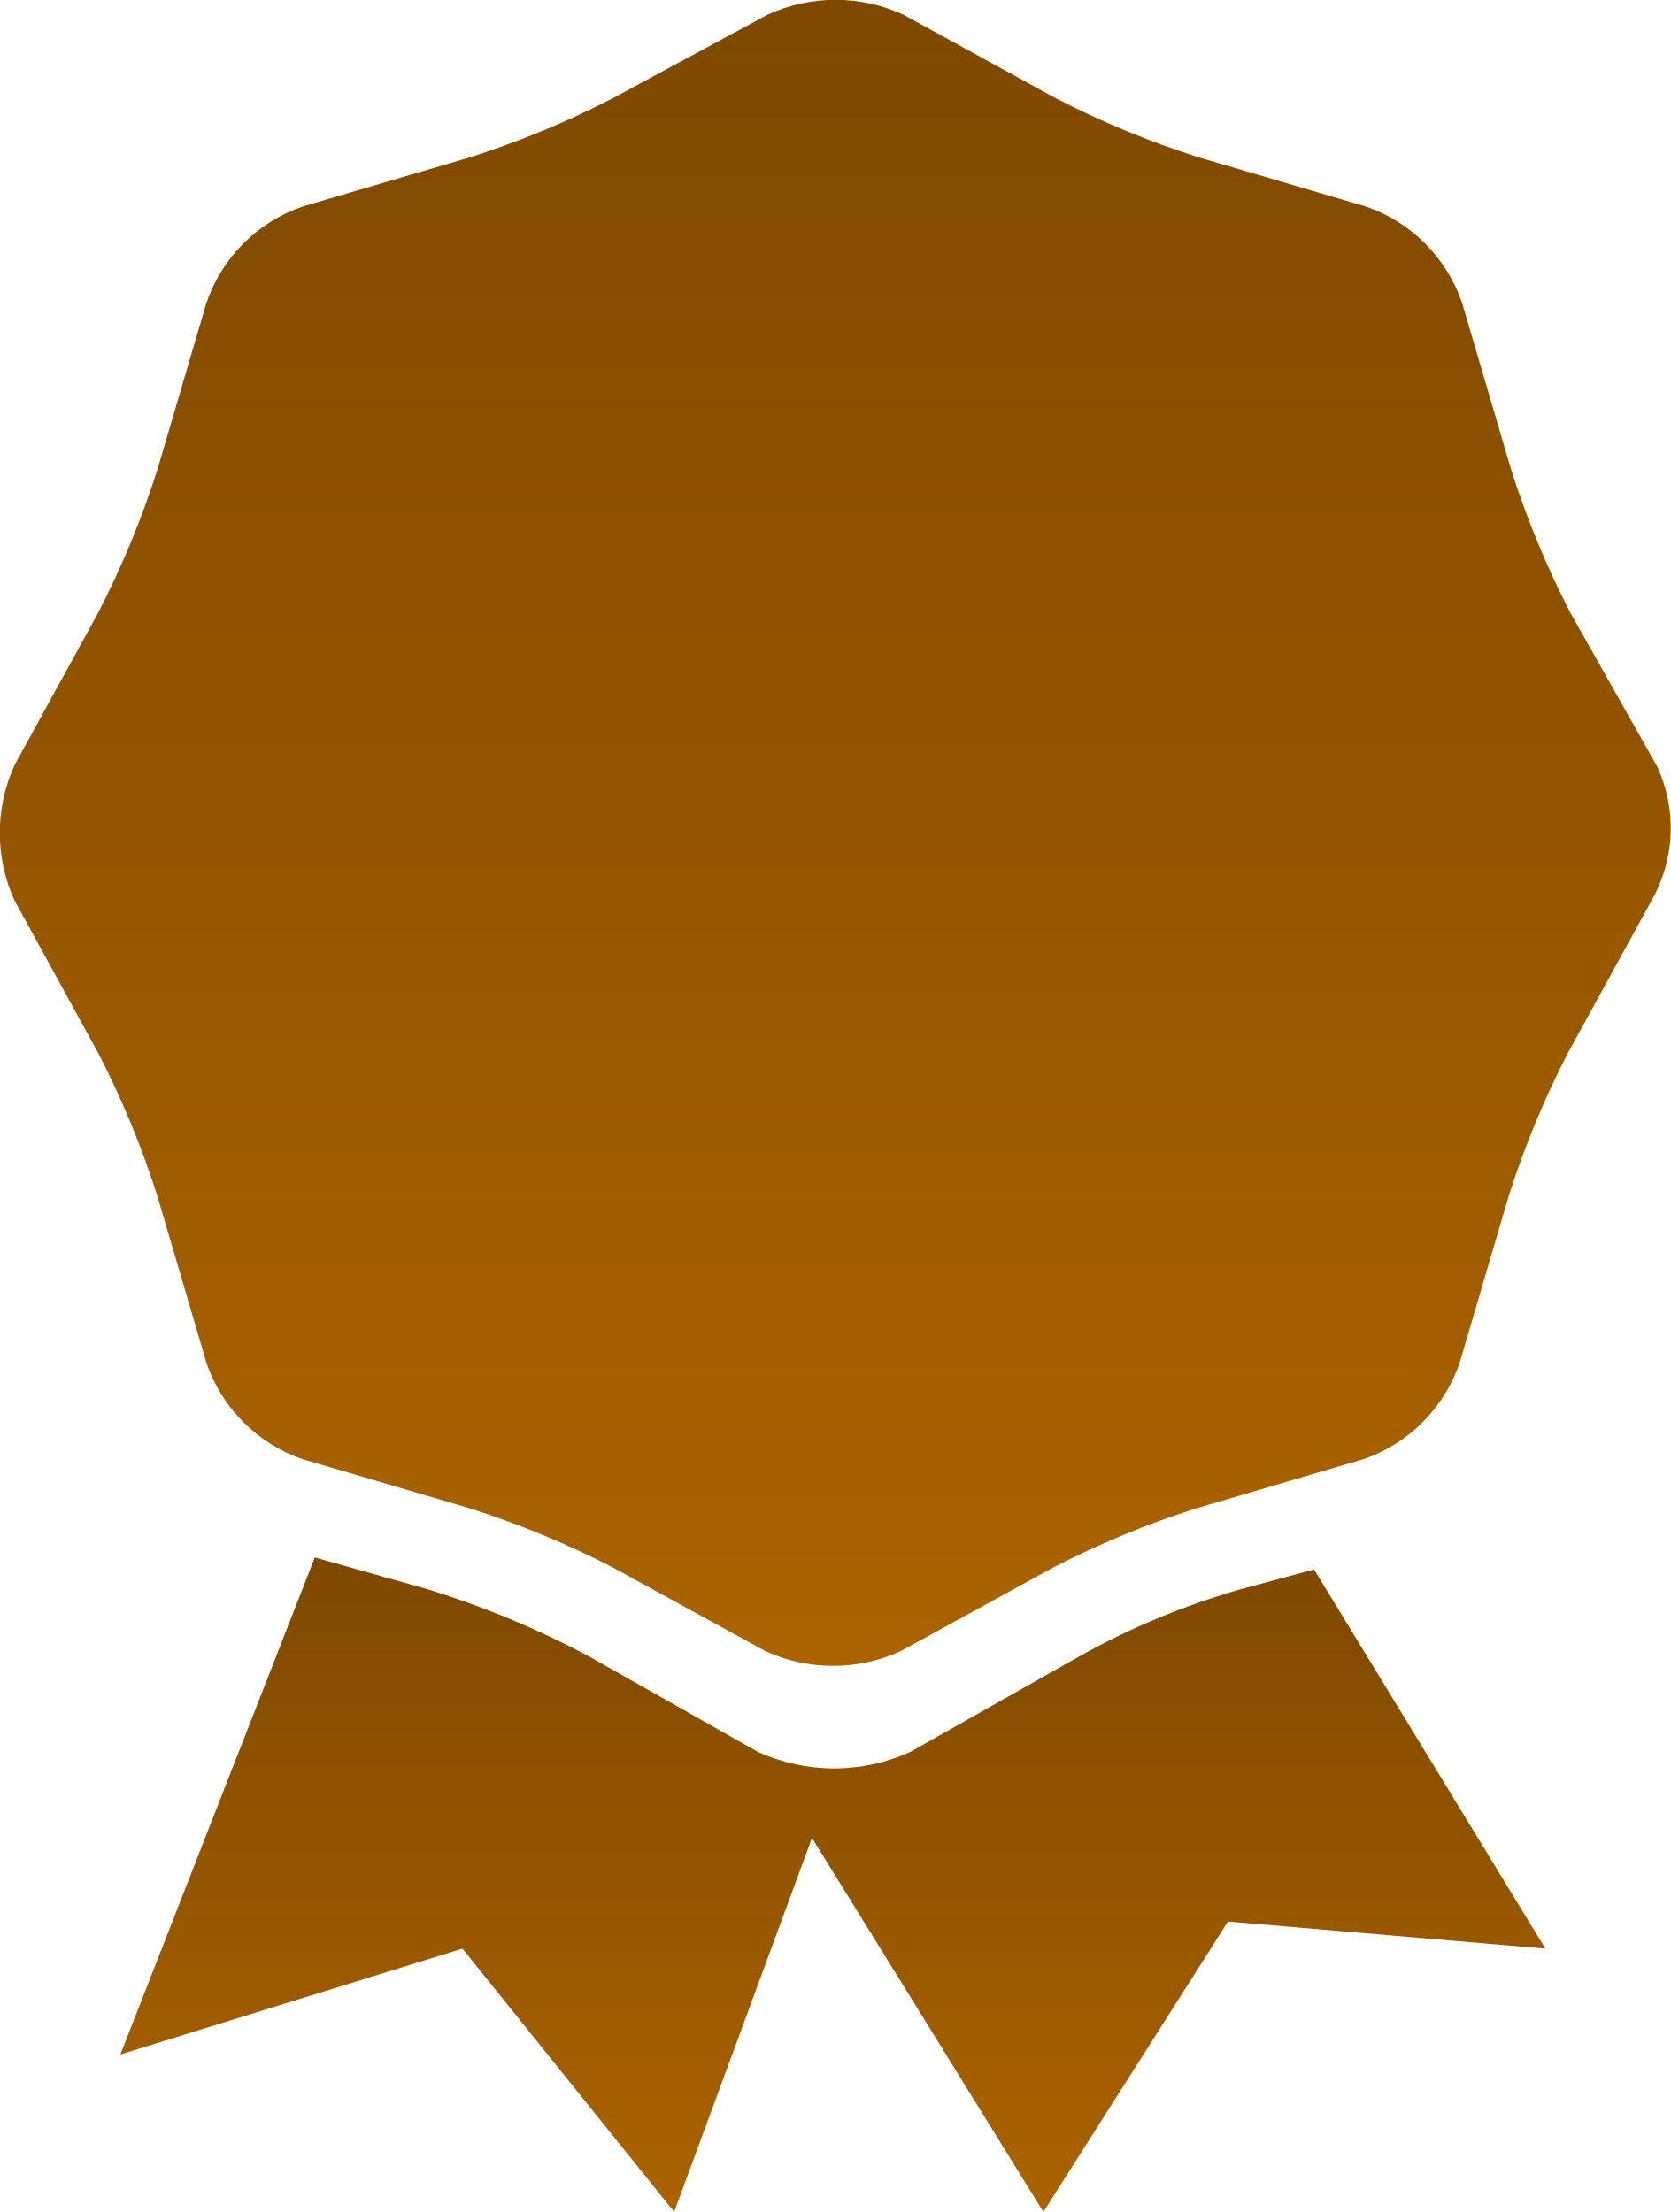
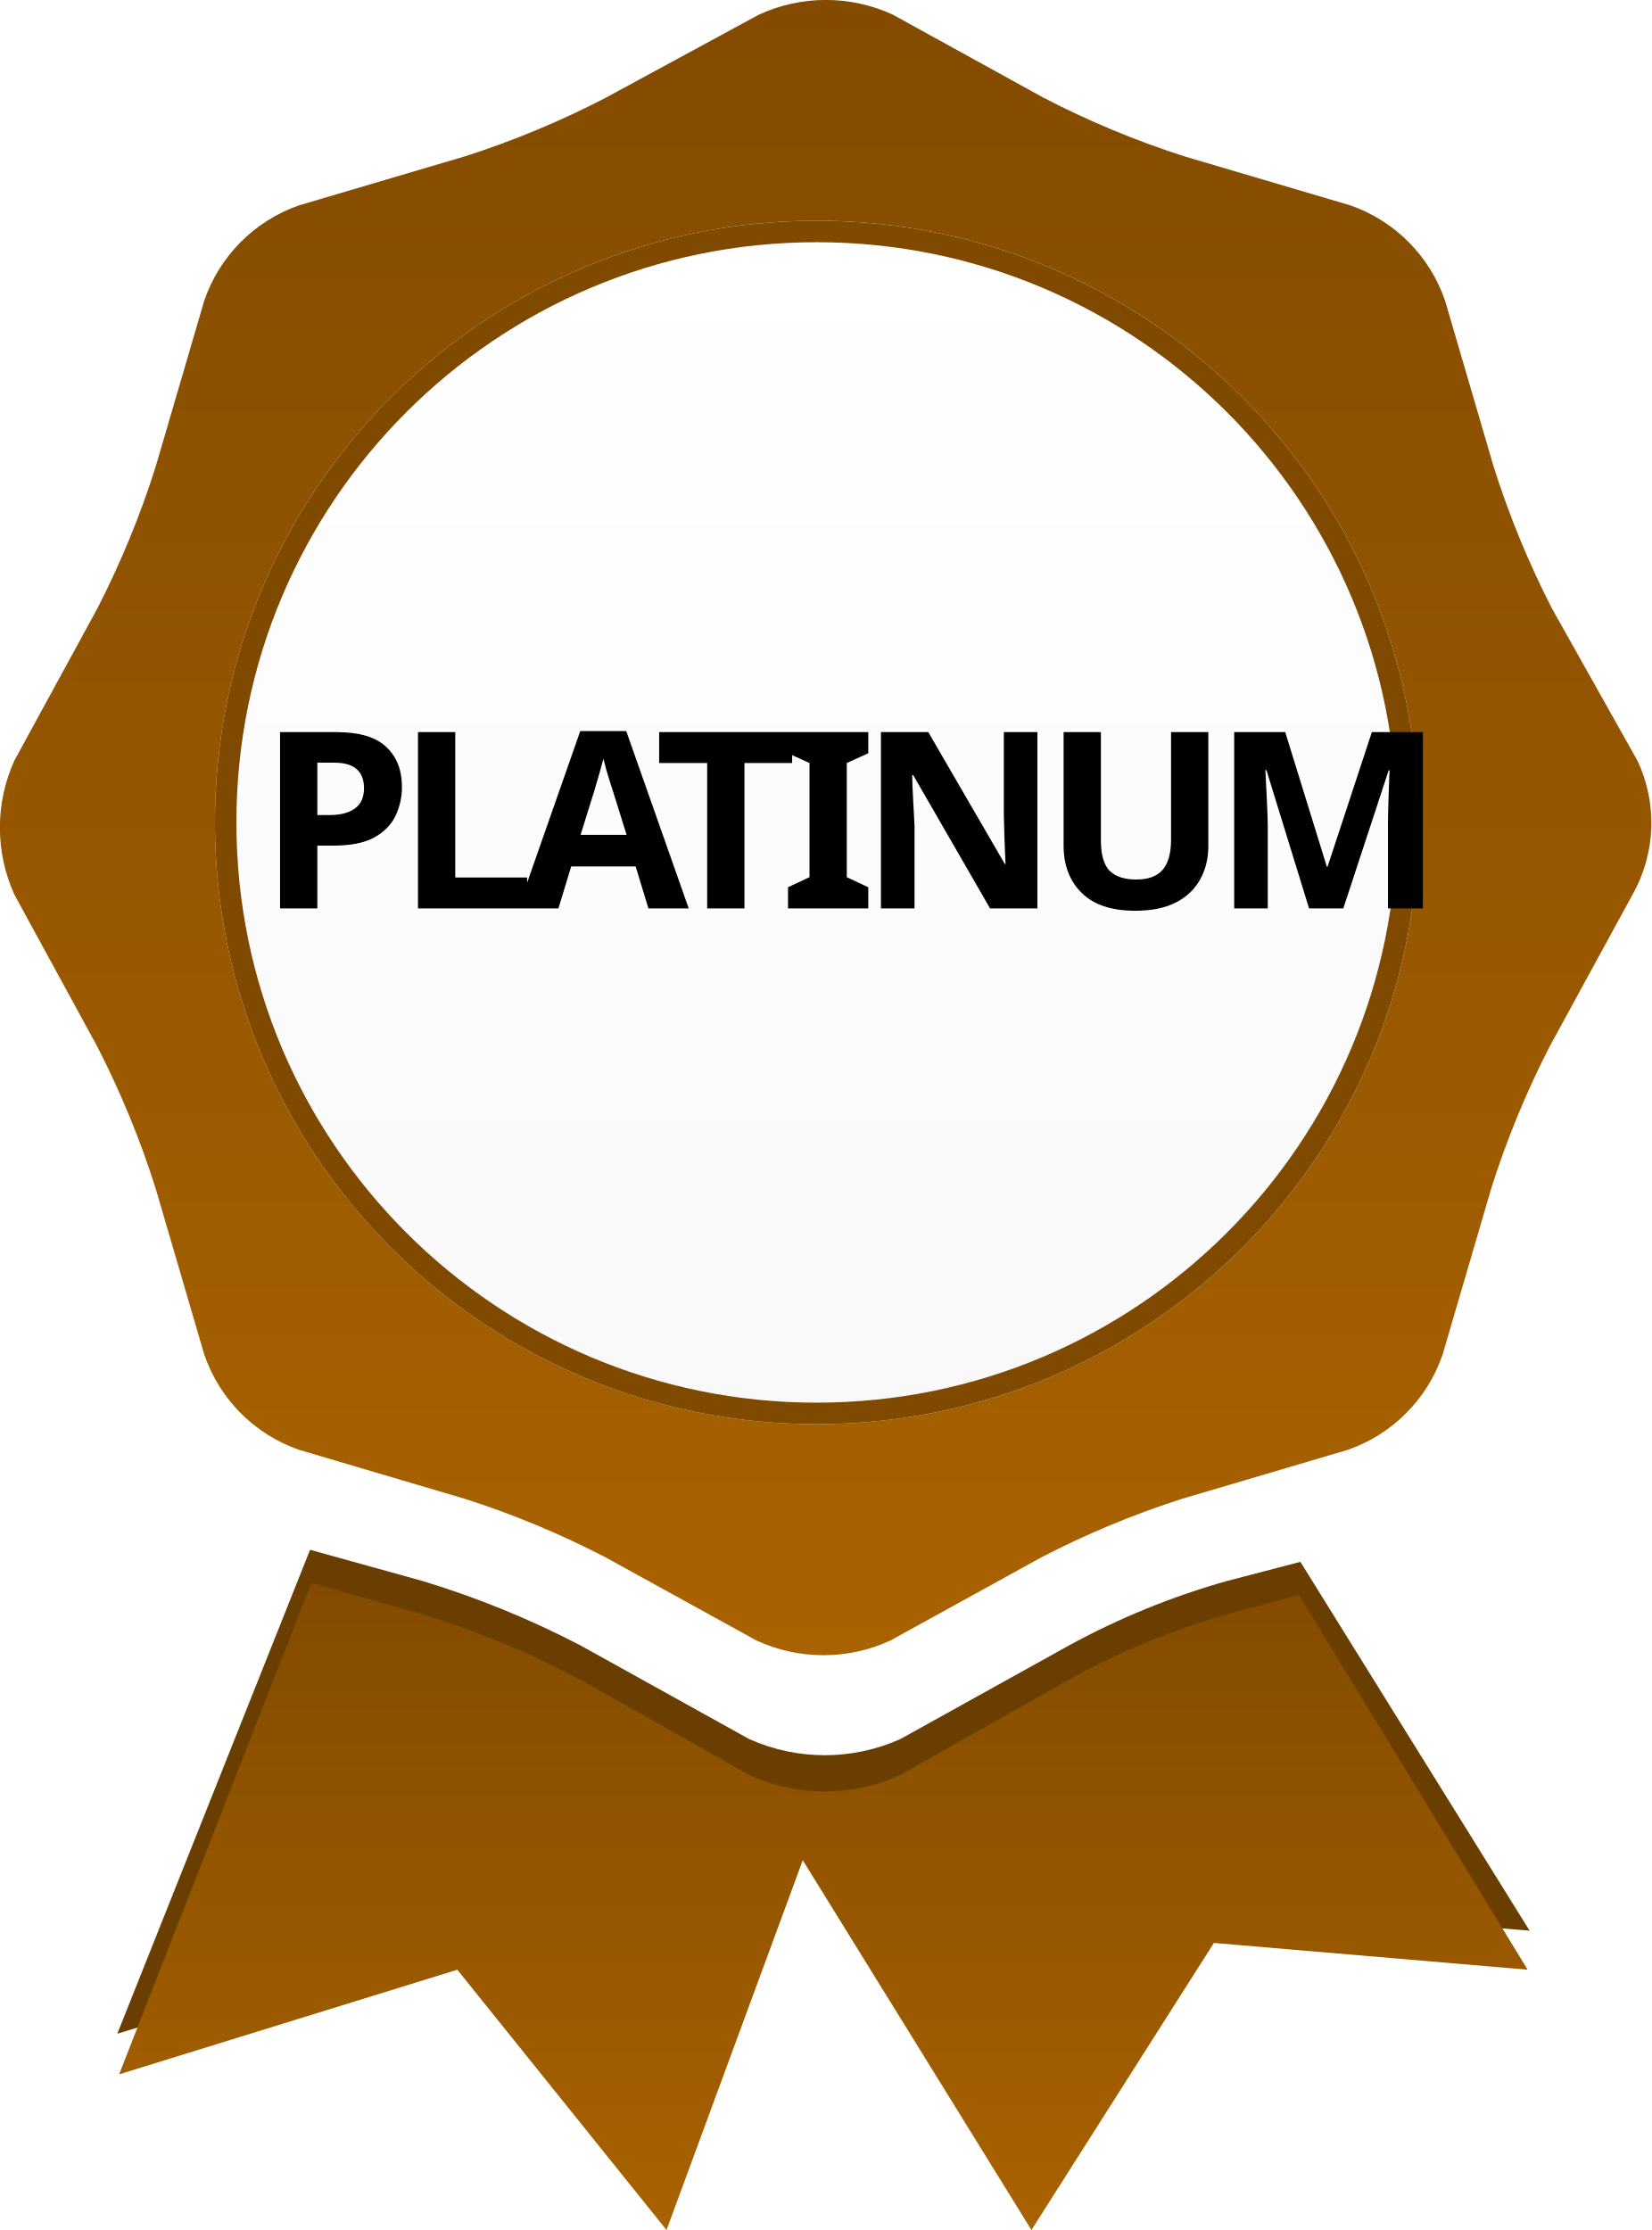
- <svg xmlns="http://www.w3.org/2000/svg" width="18.498" height="24.5" viewBox="0 0 18.498 24.5">
+ <svg xmlns="http://www.w3.org/2000/svg" width="76.84" height="103.77" viewBox="0 0 76.84 103.77">
  <defs>
-     <linearGradient id="linear-gradient" x1="0.5" y1="-1.161" x2="0.5" y2="2.885" gradientUnits="objectBoundingBox">
-       <stop offset="0" stop-color="#4b2a00" />
-       <stop offset="1" stop-color="#ff9500" />
+     <linearGradient id="linear-gradient" x1="0.5" x2="0.5" y2="1" gradientUnits="objectBoundingBox">
+       <stop offset="0" stop-color="#834b00" />
+       <stop offset="1" stop-color="#a96200" />
+     </linearGradient>
+     <linearGradient id="linear-gradient-2" x1="0.5" x2="0.5" y2="1" gradientUnits="objectBoundingBox">
+       <stop offset="0" stop-color="#fff" />
+       <stop offset="1" stop-color="#f9f9f9" />
    </linearGradient>
  </defs>
-   <g id="Platinum" transform="translate(1208.366 22400)">
-     <path id="Path_6128" data-name="Path 6128" d="M200,383.393a8.383,8.383,0,0,0-1.771.736l-1.88,1.063a2.032,2.032,0,0,1-1.69,0l-1.88-1.063a10.122,10.122,0,0,0-1.771-.736l-1.254-.354-2.153,5.505,3.788-1.172,2.344,2.916,1.526-4.142,2.562,4.142,2.044-3.216,3.515.3-2.562-4.2Z" transform="translate(-1394.634 -22765.789)" fill-rule="evenodd" fill="url(#linear-gradient)" />
-     <path id="Path_6129" data-name="Path 6129" d="M178.506,37.039l-.954-1.69a10.134,10.134,0,0,1-.654-1.581l-.545-1.853a1.715,1.715,0,0,0-1.063-1.063l-1.853-.545a10.14,10.14,0,0,1-1.581-.654l-1.69-.927a1.8,1.8,0,0,0-1.5,0l-1.717.927a10.134,10.134,0,0,1-1.581.654l-1.853.545a1.715,1.715,0,0,0-1.063,1.063l-.545,1.853a10.147,10.147,0,0,1-.654,1.581l-.927,1.69a1.8,1.8,0,0,0,0,1.5l.927,1.69a10.133,10.133,0,0,1,.654,1.581l.545,1.853a1.715,1.715,0,0,0,1.063,1.063l1.853.545a10.146,10.146,0,0,1,1.581.654l1.69.927a1.8,1.8,0,0,0,1.5,0l1.69-.927a10.135,10.135,0,0,1,1.581-.654l1.853-.545a1.715,1.715,0,0,0,1.063-1.063l.545-1.853a10.145,10.145,0,0,1,.654-1.581l.927-1.69a1.619,1.619,0,0,0,.055-1.5Z" transform="translate(-1368.531 -22428.564)" fill="url(#linear-gradient)" />
+   <g id="Platinum" transform="translate(-1139.999 -319)">
+     <g id="Group_12680" data-name="Group 12680" transform="translate(2348.365 22719.004)">
+       <path id="Path_6128" data-name="Path 6128" d="M239.247,384.488a35.257,35.257,0,0,0-7.377,3.01l-7.832,4.348a8.6,8.6,0,0,1-7.037,0l-7.832-4.348a42.581,42.581,0,0,0-7.377-3.01l-5.222-1.449L187.6,405.557l15.777-4.793,9.761,11.928,6.356-16.945,10.67,16.945,8.513-13.154,14.641,1.226L242.652,383.6Z" transform="translate(-1390.507 -22710.926)" fill="#6a3d00" fill-rule="evenodd" />
+       <path id="Path_6129" data-name="Path 6129" d="M236.352,63.946l-3.962-7.054a42.427,42.427,0,0,1-2.717-6.6l-2.264-7.736a7.143,7.143,0,0,0-4.415-4.437l-7.7-2.275a42,42,0,0,1-6.567-2.731l-7.019-3.868a7.44,7.44,0,0,0-6.227,0l-7.131,3.868a41.98,41.98,0,0,1-6.566,2.731l-7.7,2.275a7.144,7.144,0,0,0-4.415,4.437l-2.264,7.736a42.482,42.482,0,0,1-2.717,6.6l-3.849,7.054a7.545,7.545,0,0,0,0,6.258l3.849,7.054a42.423,42.423,0,0,1,2.717,6.6l2.264,7.736a7.144,7.144,0,0,0,4.415,4.437l7.7,2.275a42.029,42.029,0,0,1,6.566,2.731l7.019,3.868a7.44,7.44,0,0,0,6.227,0l7.019-3.868a41.986,41.986,0,0,1,6.566-2.731l7.7-2.275a7.143,7.143,0,0,0,4.415-4.437l2.264-7.736a42.477,42.477,0,0,1,2.717-6.6l3.849-7.054a6.787,6.787,0,0,0,.227-6.258Z" transform="translate(-1368.531 -22428.568)" fill="url(#linear-gradient)" />
+     </g>
+     <g id="Group_12685" data-name="Group 12685">
+       <g id="Ellipse_1626" data-name="Ellipse 1626" transform="translate(1150 329.271)" stroke="#804900" stroke-width="1" fill="url(#linear-gradient-2)">
+         <circle cx="28" cy="28" r="28" stroke="none" />
+         <circle cx="28" cy="28" r="27.5" fill="none" />
+       </g>
+       <text id="Name" transform="translate(1178 361.271)" font-size="11.5" font-family="Figtree-Bold, Figtree" font-weight="700" letter-spacing="-0.07em">
+         <tspan x="-26" y="0">PLATINUM</tspan>
+       </text>
+       <path id="Path_6130" data-name="Path 6130" d="M239.111,384.511a34.826,34.826,0,0,0-7.358,3.057l-7.811,4.415a8.442,8.442,0,0,1-7.018,0l-7.811-4.415a42.062,42.062,0,0,0-7.358-3.057l-5.208-1.472L187.6,405.906l15.735-4.867,9.736,12.112,6.339-17.207,10.641,17.207,8.49-13.358,14.6,1.245-10.641-17.433Z" transform="translate(957.944 9.619)" fill-rule="evenodd" fill="url(#linear-gradient)" />
+       <path id="Path_6131" data-name="Path 6131" d="M253.148,401.039l-10.641-17.433Z" transform="translate(957.944 7.619)" fill="#999" fill-rule="evenodd" />
+     </g>
  </g>
</svg>
